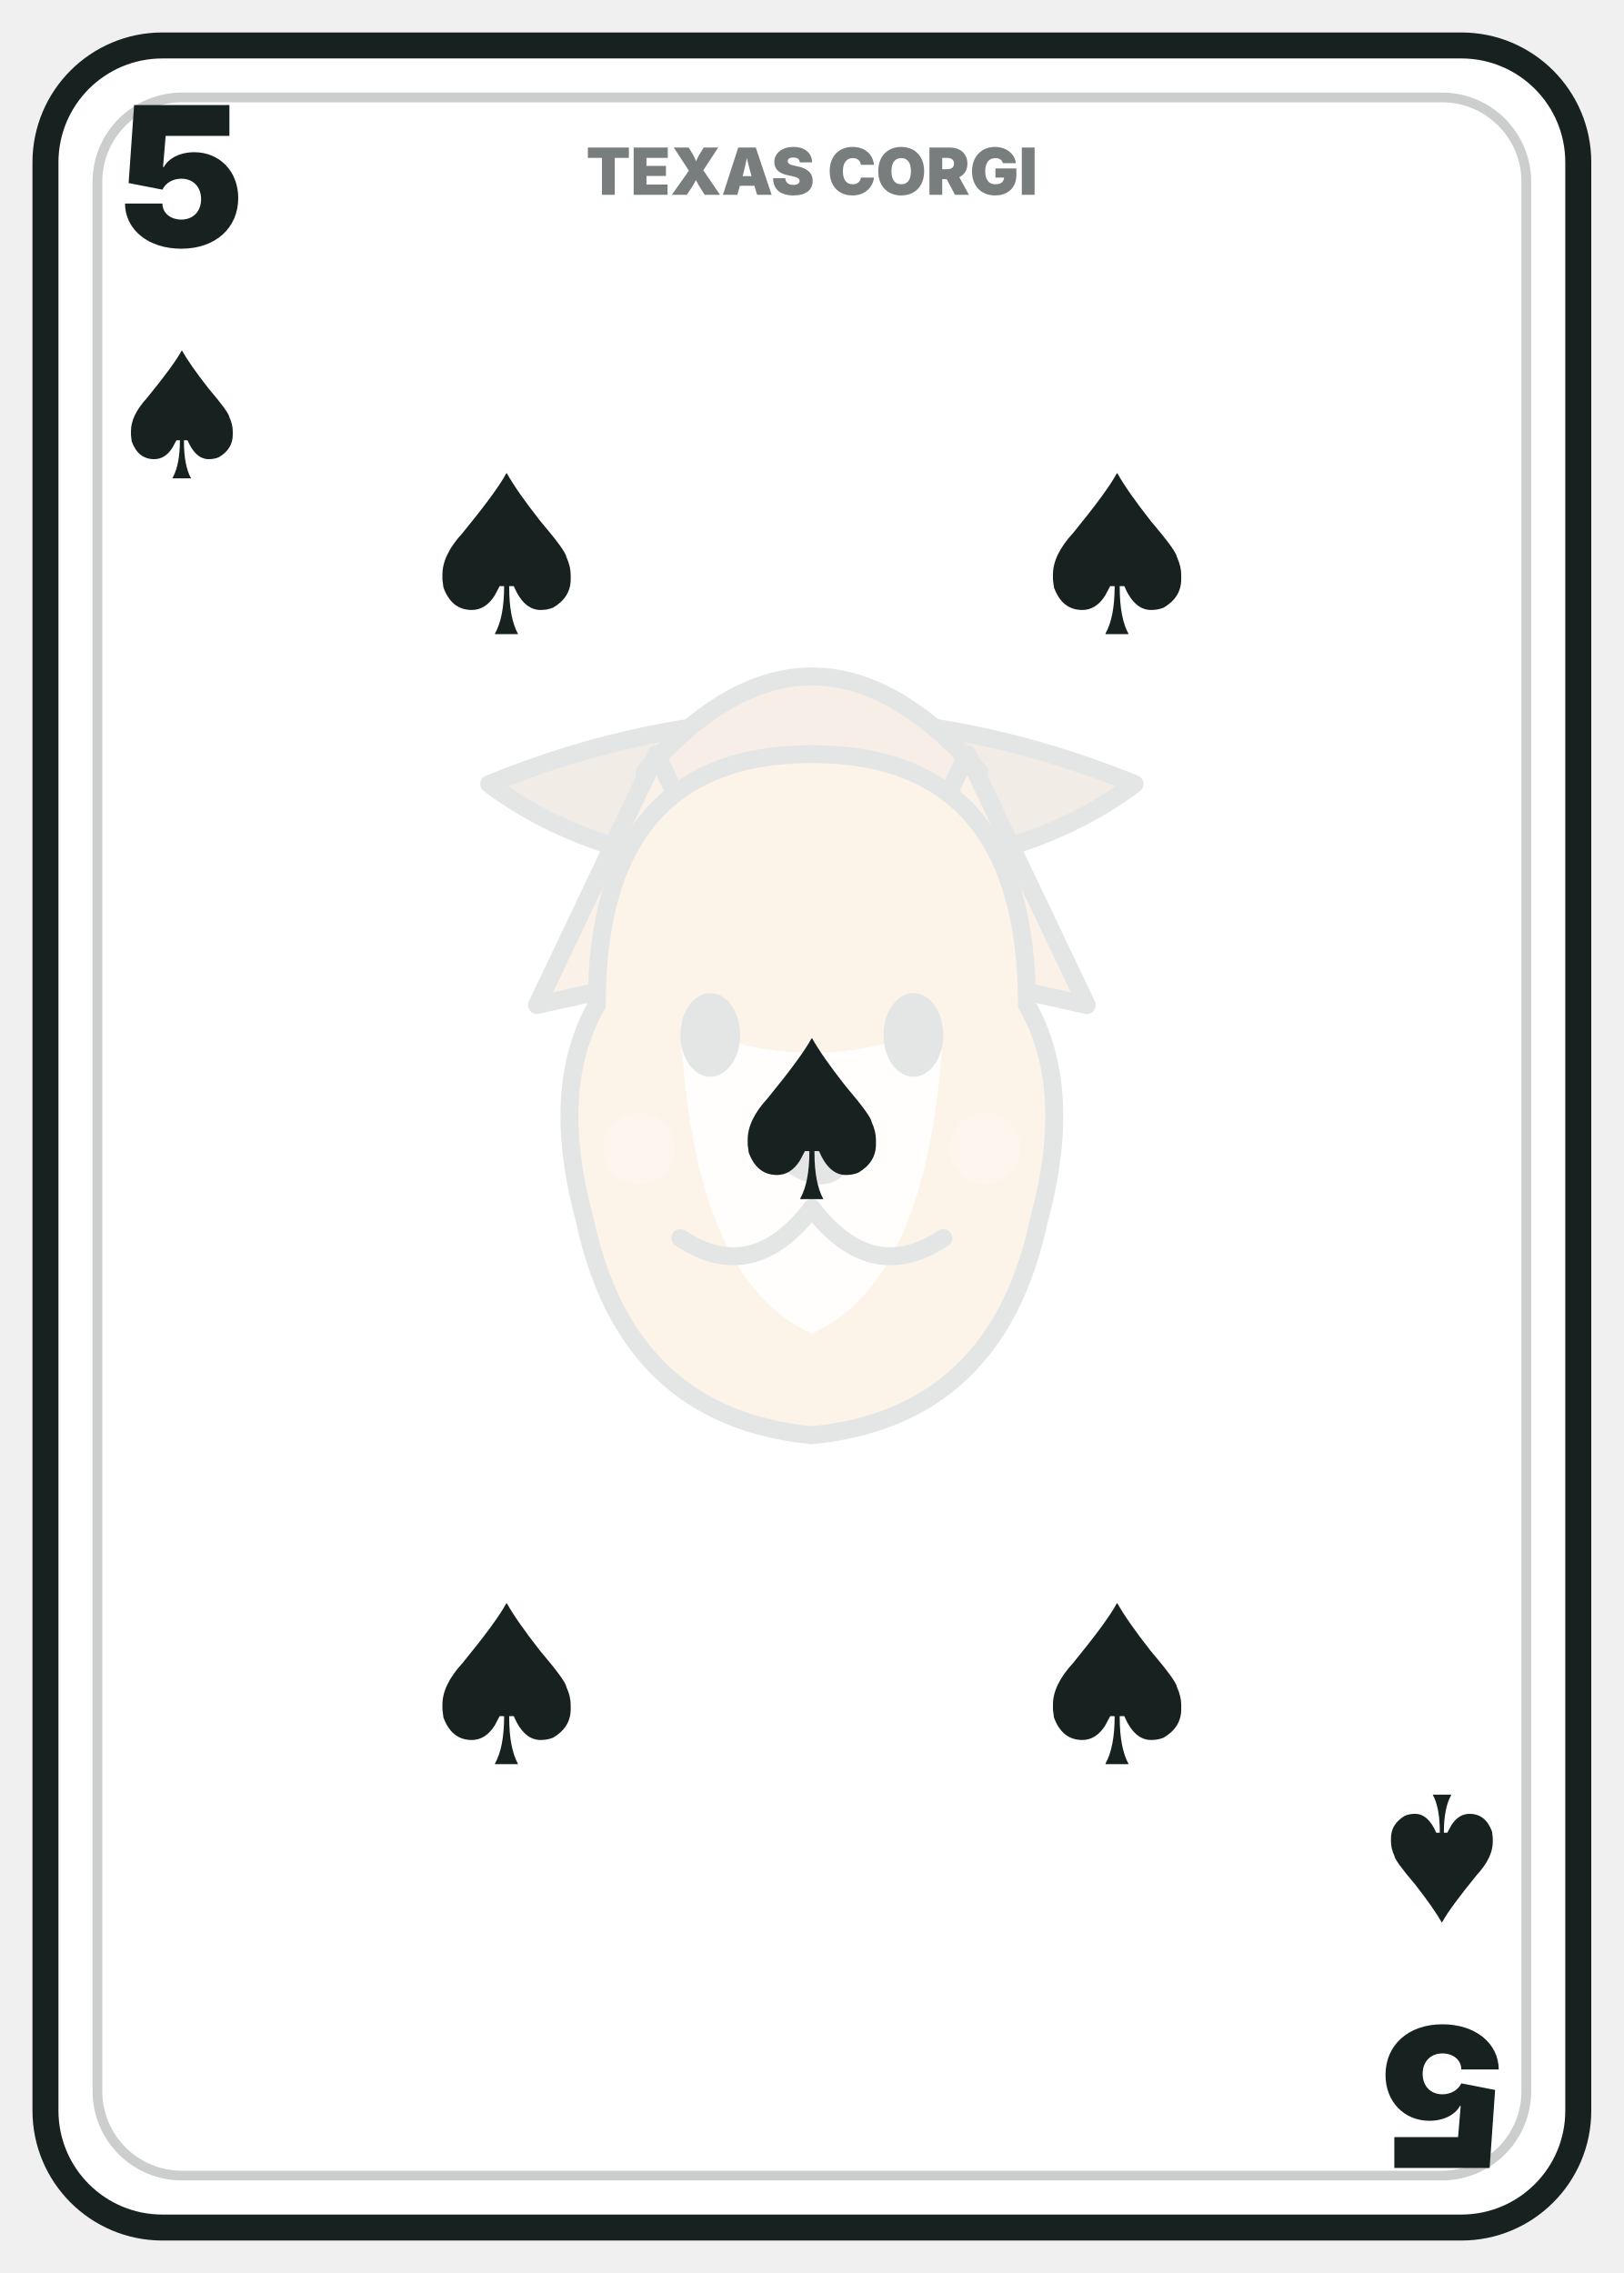
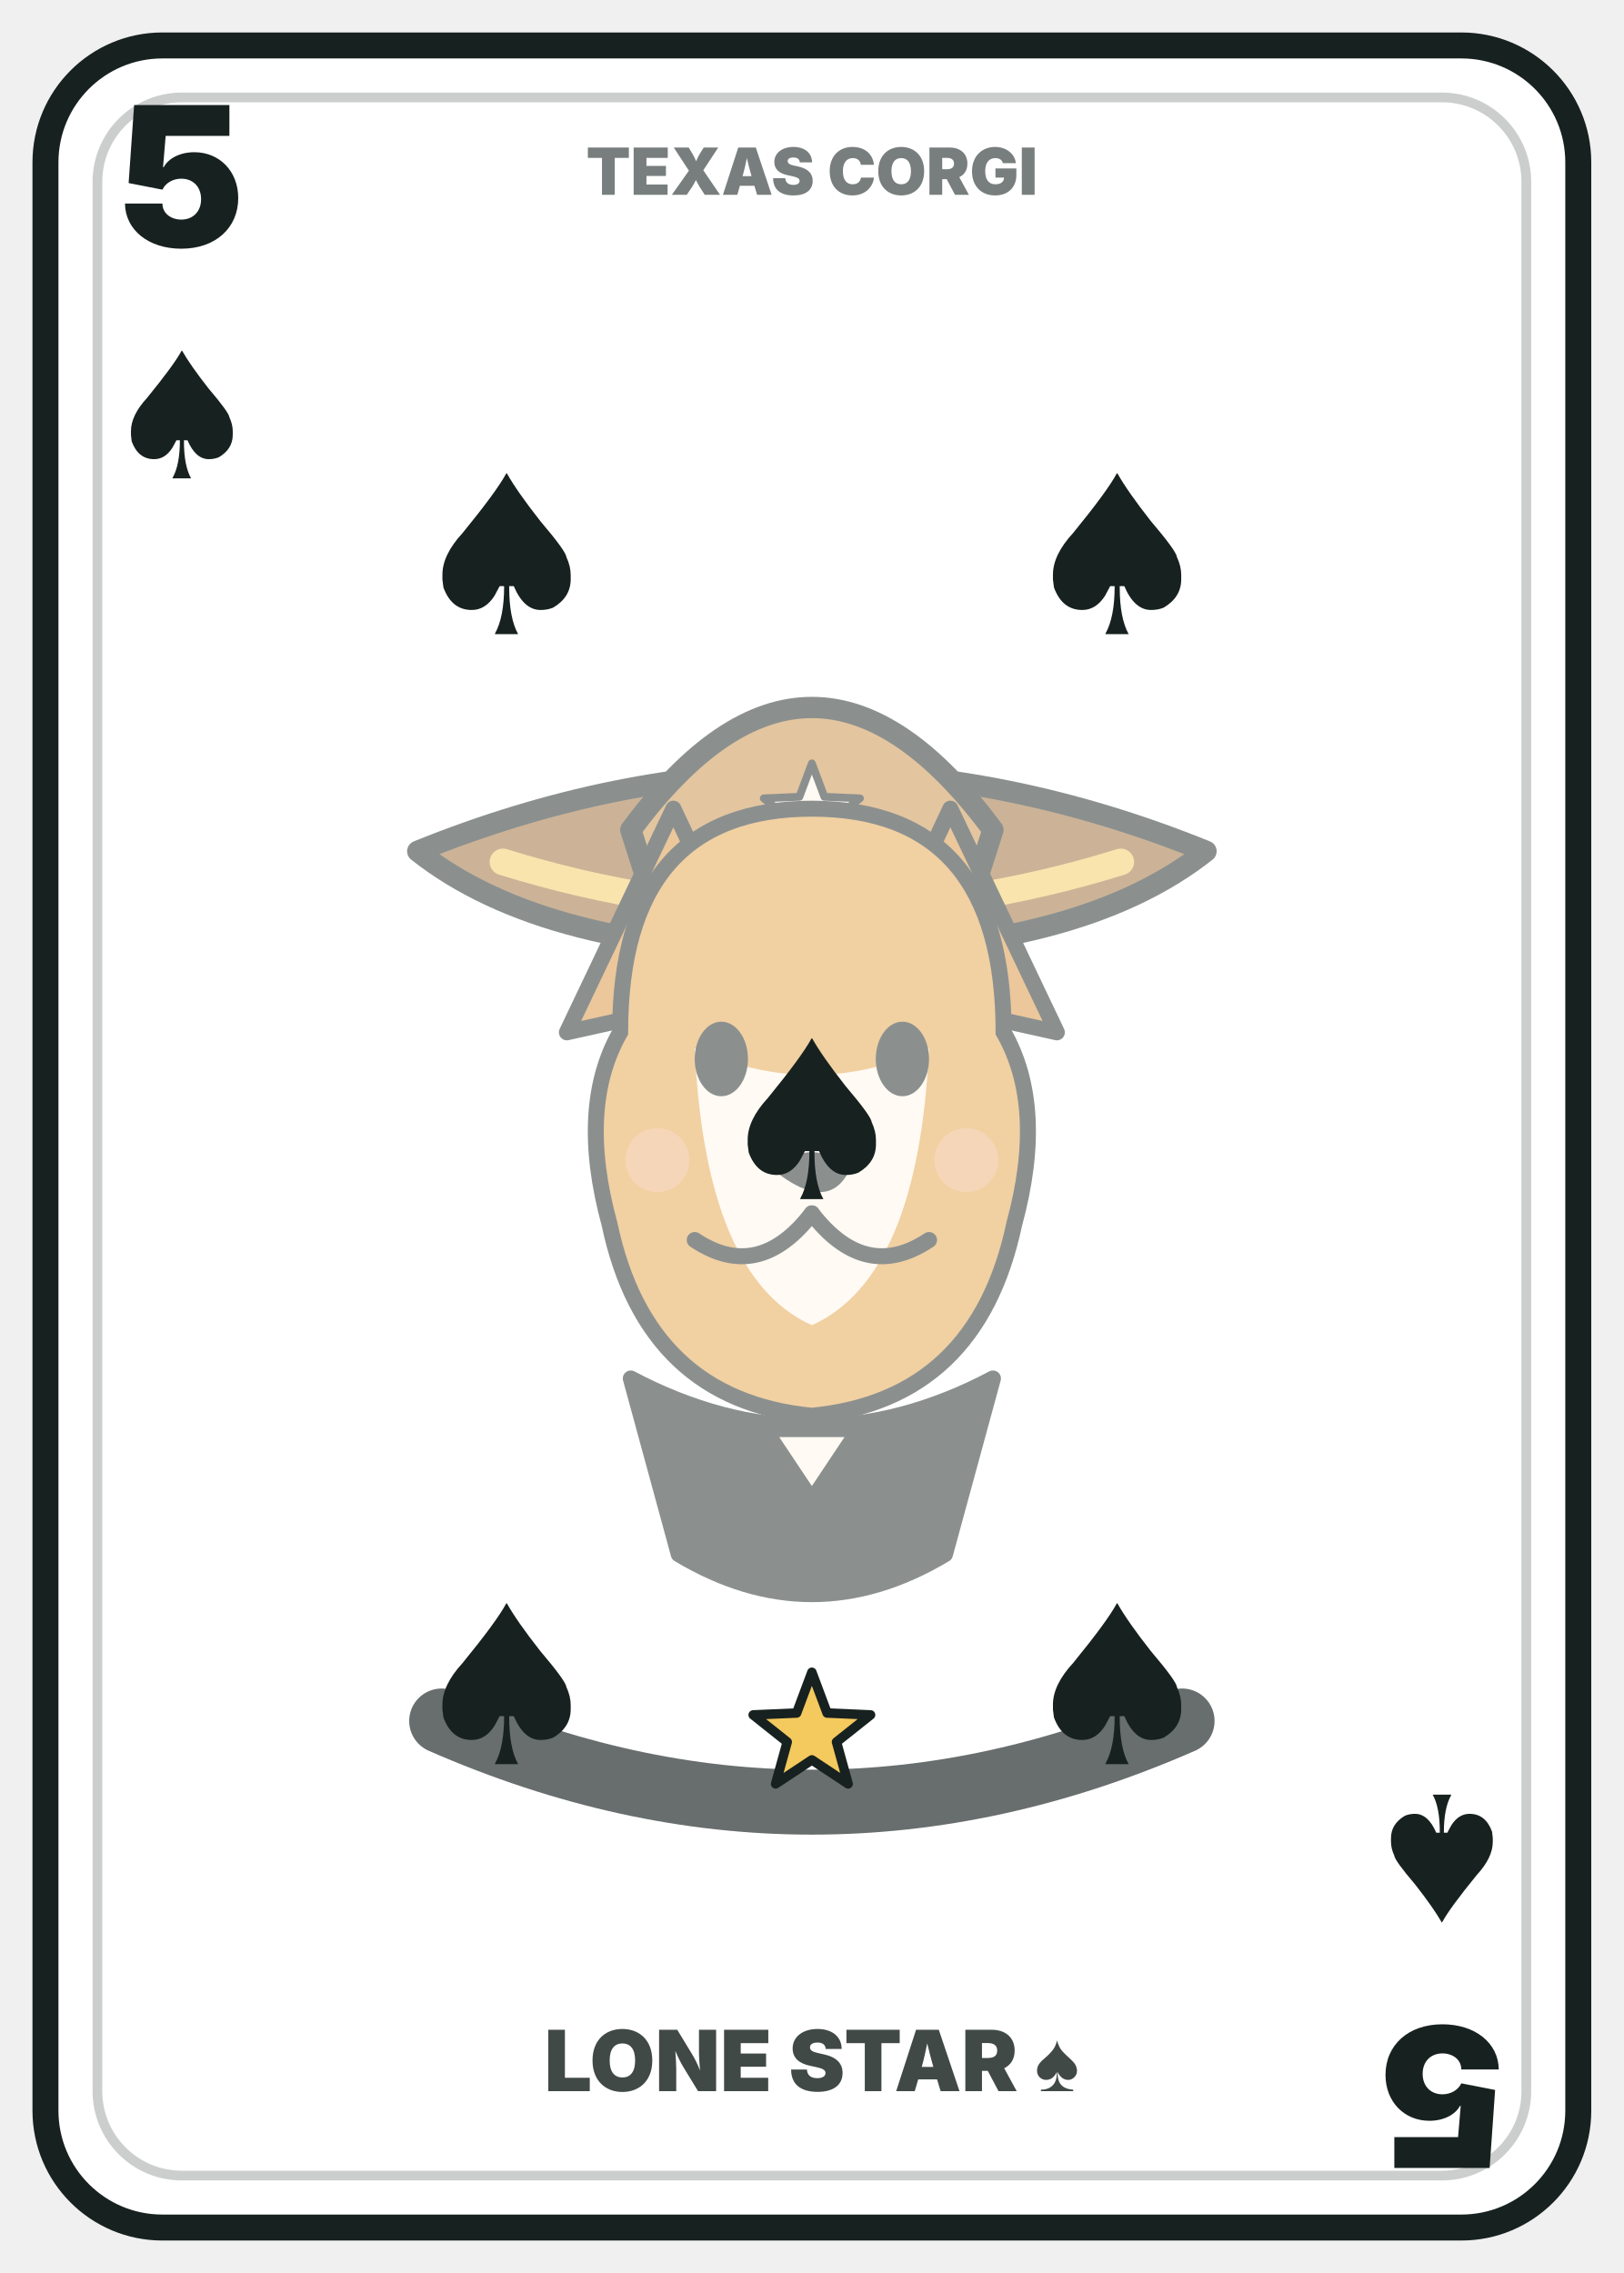
<svg xmlns="http://www.w3.org/2000/svg" width="250" height="350" viewBox="0 0 250 350" role="img" aria-labelledby="title desc">
  <rect x="7" y="7" width="236" height="336" rx="18" fill="#ffffff" stroke="#17211f" stroke-width="4" />
  <rect x="15" y="15" width="220" height="320" rx="13" fill="none" stroke="#17211f" stroke-width="1.5" opacity=".22" />
  <text x="125" y="30" text-anchor="middle" font-family="Inter, Arial, sans-serif" font-size="10" font-weight="900" fill="#17211f" opacity=".58">TEXAS CORGI</text>
+   <text x="125" y="322" text-anchor="middle" font-family="Inter, Arial, sans-serif" font-size="13" font-weight="900" fill="#17211f" opacity=".82">LONE STAR ♠</text>
  <g>
    <text x="28" y="38" text-anchor="middle" font-family="Inter, Arial, sans-serif" font-size="30" font-weight="900" fill="#17211f">5</text>
    <text x="28" y="66" text-anchor="middle" dominant-baseline="middle" font-family="Georgia, serif" font-size="27" font-weight="900" fill="#17211f" opacity="1">♠</text>
  </g>
  <g transform="rotate(180 125 175)">
    <text x="28" y="38" text-anchor="middle" font-family="Inter, Arial, sans-serif" font-size="30" font-weight="900" fill="#17211f">5</text>
    <text x="28" y="66" text-anchor="middle" dominant-baseline="middle" font-family="Georgia, serif" font-size="27" font-weight="900" fill="#17211f" opacity="1">♠</text>
  </g>
-   <g opacity=".12">
-     <g transform="translate(125 175) scale(0.92)">
-       <path d="M -54 -59 q 54 -22 108 0 q -20 15 -54 15 t -54 -15z" fill="#8b5a2b" stroke="#17211f" stroke-width="3" stroke-linejoin="round" />
-       <path d="M -28 -61 q 28 -32 56 0 l -7 20 h -42z" fill="#b97835" stroke="#17211f" stroke-width="3" stroke-linejoin="round" />
-       <polygon points="4.286263797015736e-16,-65 1.728,-60.379 6.657,-60.163 2.796,-57.091 4.114,-52.337 1.8002307947466092e-16,-55.06 -4.114,-52.337 -2.796,-57.091 -6.657,-60.163 -1.728,-60.379" fill="#fff6e8" stroke="#17211f" stroke-width="1.2" stroke-linejoin="round" />
+   <g opacity=".5">
+     <g transform="translate(125 177) scale(0.82)">
+       <path d="M -74 -56 q 74 -30 148 0 q -24 19 -74 19 t -74 -19z" fill="#9a682f" stroke="#17211f" stroke-width="4" stroke-linejoin="round" />
+       <path d="M -34 -60 q 34 -46 68 0 l -8 25 h -52z" fill="#c78b3f" stroke="#17211f" stroke-width="4" stroke-linejoin="round" />
+       <path d="M -58 -54 q 58 18 116 0" fill="none" stroke="#f4c95d" stroke-width="5" stroke-linecap="round" />
+       <polygon points="5.817072295949927e-16,-72.5 2.345,-66.228 9.035,-65.936 3.795,-61.767 5.584,-55.314 2.4431703642989695e-16,-59.01 -5.584,-55.314 -3.795,-61.767 -9.035,-65.936 -2.345,-66.228" fill="#fff6e8" stroke="#17211f" stroke-width="1.462" stroke-linejoin="round" />
      <path d="M -46 -22 L -26 -64 L -10 -30 Z" fill="#d89038" stroke="#17211f" stroke-width="3" stroke-linejoin="round" />
      <path d="M 46 -22 L 26 -64 L 10 -30 Z" fill="#d89038" stroke="#17211f" stroke-width="3" stroke-linejoin="round" />
      <path d="M -36 -22 q 0 -42 36 -42 t 36 42 q 8 14 2 36 q -7 33 -38 36 q -31 -3 -38 -36 q -6 -22 2 -36z" fill="#e3a146" stroke="#17211f" stroke-width="3" />
      <path d="M -22 -19 q 22 10 44 0 q -2 43 -22 52 q -20 -9 -22 -52z" fill="#fff6e8" />
      <ellipse cx="-17" cy="-17" rx="5" ry="7" fill="#17211f" />
      <ellipse cx="17" cy="-17" rx="5" ry="7" fill="#17211f" />
      <path d="M -7 4 q 7 -7 14 0 q -4 8 -14 0z" fill="#17211f" />
      <path d="M 0 12 q -10 13 -22 5" fill="none" stroke="#17211f" stroke-width="3" stroke-linecap="round" />
      <path d="M 0 12 q 10 13 22 5" fill="none" stroke="#17211f" stroke-width="3" stroke-linecap="round" />
-       <path d="M 117.64 203.52 q 7.36 12.88 14.72 0" fill="#e86f7a" stroke="#17211f" stroke-width="1.84" stroke-linecap="round" />
      <circle cx="-29" cy="2" r="6" fill="#f3b283" opacity=".72" />
      <circle cx="29" cy="2" r="6" fill="#f3b283" opacity=".72" />
+       <path d="M -34 43 q 34 18 68 0 l -9 33 q -25 15 -50 0z" fill="#17211f" stroke="#17211f" stroke-width="3" stroke-linejoin="round" />
+       <path d="M -8 53 h16 l -8 12z" fill="#fff6e8" stroke="#17211f" stroke-width="2" stroke-linejoin="round" />
    </g>
  </g>
+   <path d="M 68 265 q 57 25 114 0" fill="none" stroke="#17211f" stroke-width="10" stroke-linecap="round" opacity=".65" />
+   <polygon points="125,257.5 127.345,263.772 134.035,264.064 128.795,268.233 130.584,274.686 125,270.99 119.416,274.686 121.205,268.233 115.965,264.064 122.655,263.772" fill="#f4c95d" stroke="#17211f" stroke-width="1.462" stroke-linejoin="round" />
  <text x="78" y="88" text-anchor="middle" dominant-baseline="middle" font-family="Georgia, serif" font-size="34" font-weight="900" fill="#17211f" opacity="1">♠</text>
  <text x="172" y="88" text-anchor="middle" dominant-baseline="middle" font-family="Georgia, serif" font-size="34" font-weight="900" fill="#17211f" opacity="1">♠</text>
  <text x="125" y="175" text-anchor="middle" dominant-baseline="middle" font-family="Georgia, serif" font-size="34" font-weight="900" fill="#17211f" opacity="1">♠</text>
  <text x="78" y="262" text-anchor="middle" dominant-baseline="middle" font-family="Georgia, serif" font-size="34" font-weight="900" fill="#17211f" opacity="1">♠</text>
  <text x="172" y="262" text-anchor="middle" dominant-baseline="middle" font-family="Georgia, serif" font-size="34" font-weight="900" fill="#17211f" opacity="1">♠</text>
</svg>
